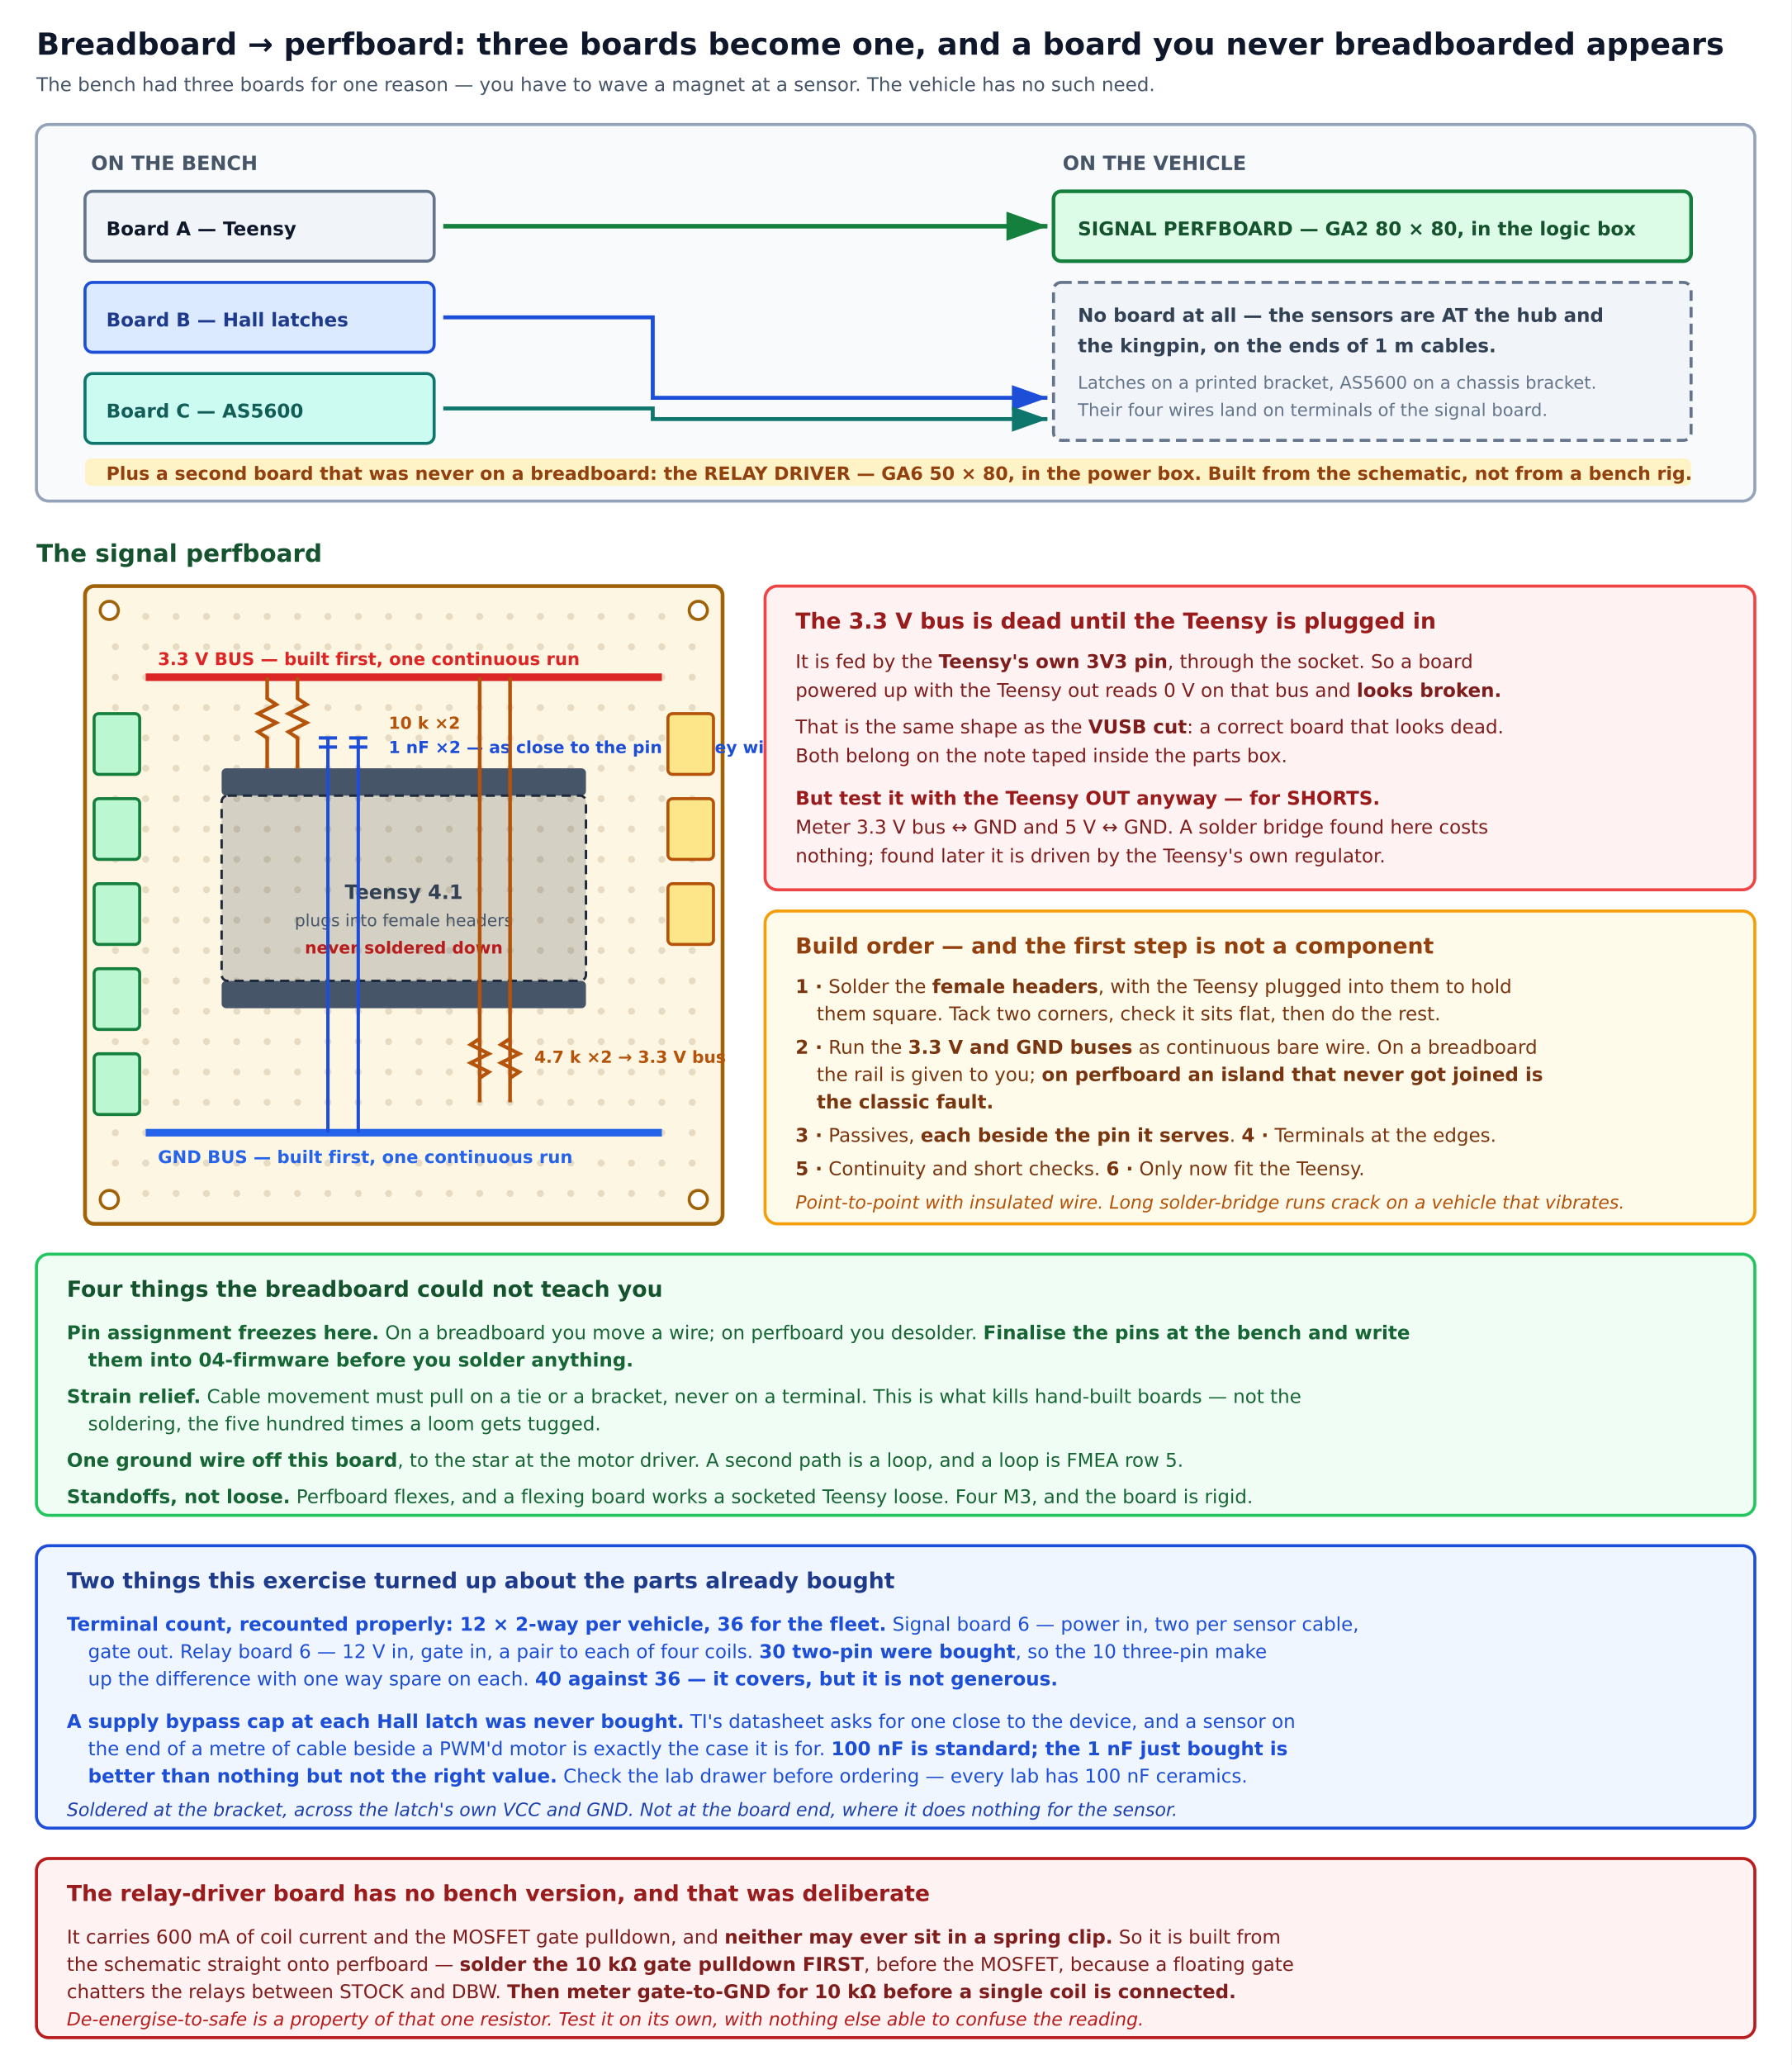
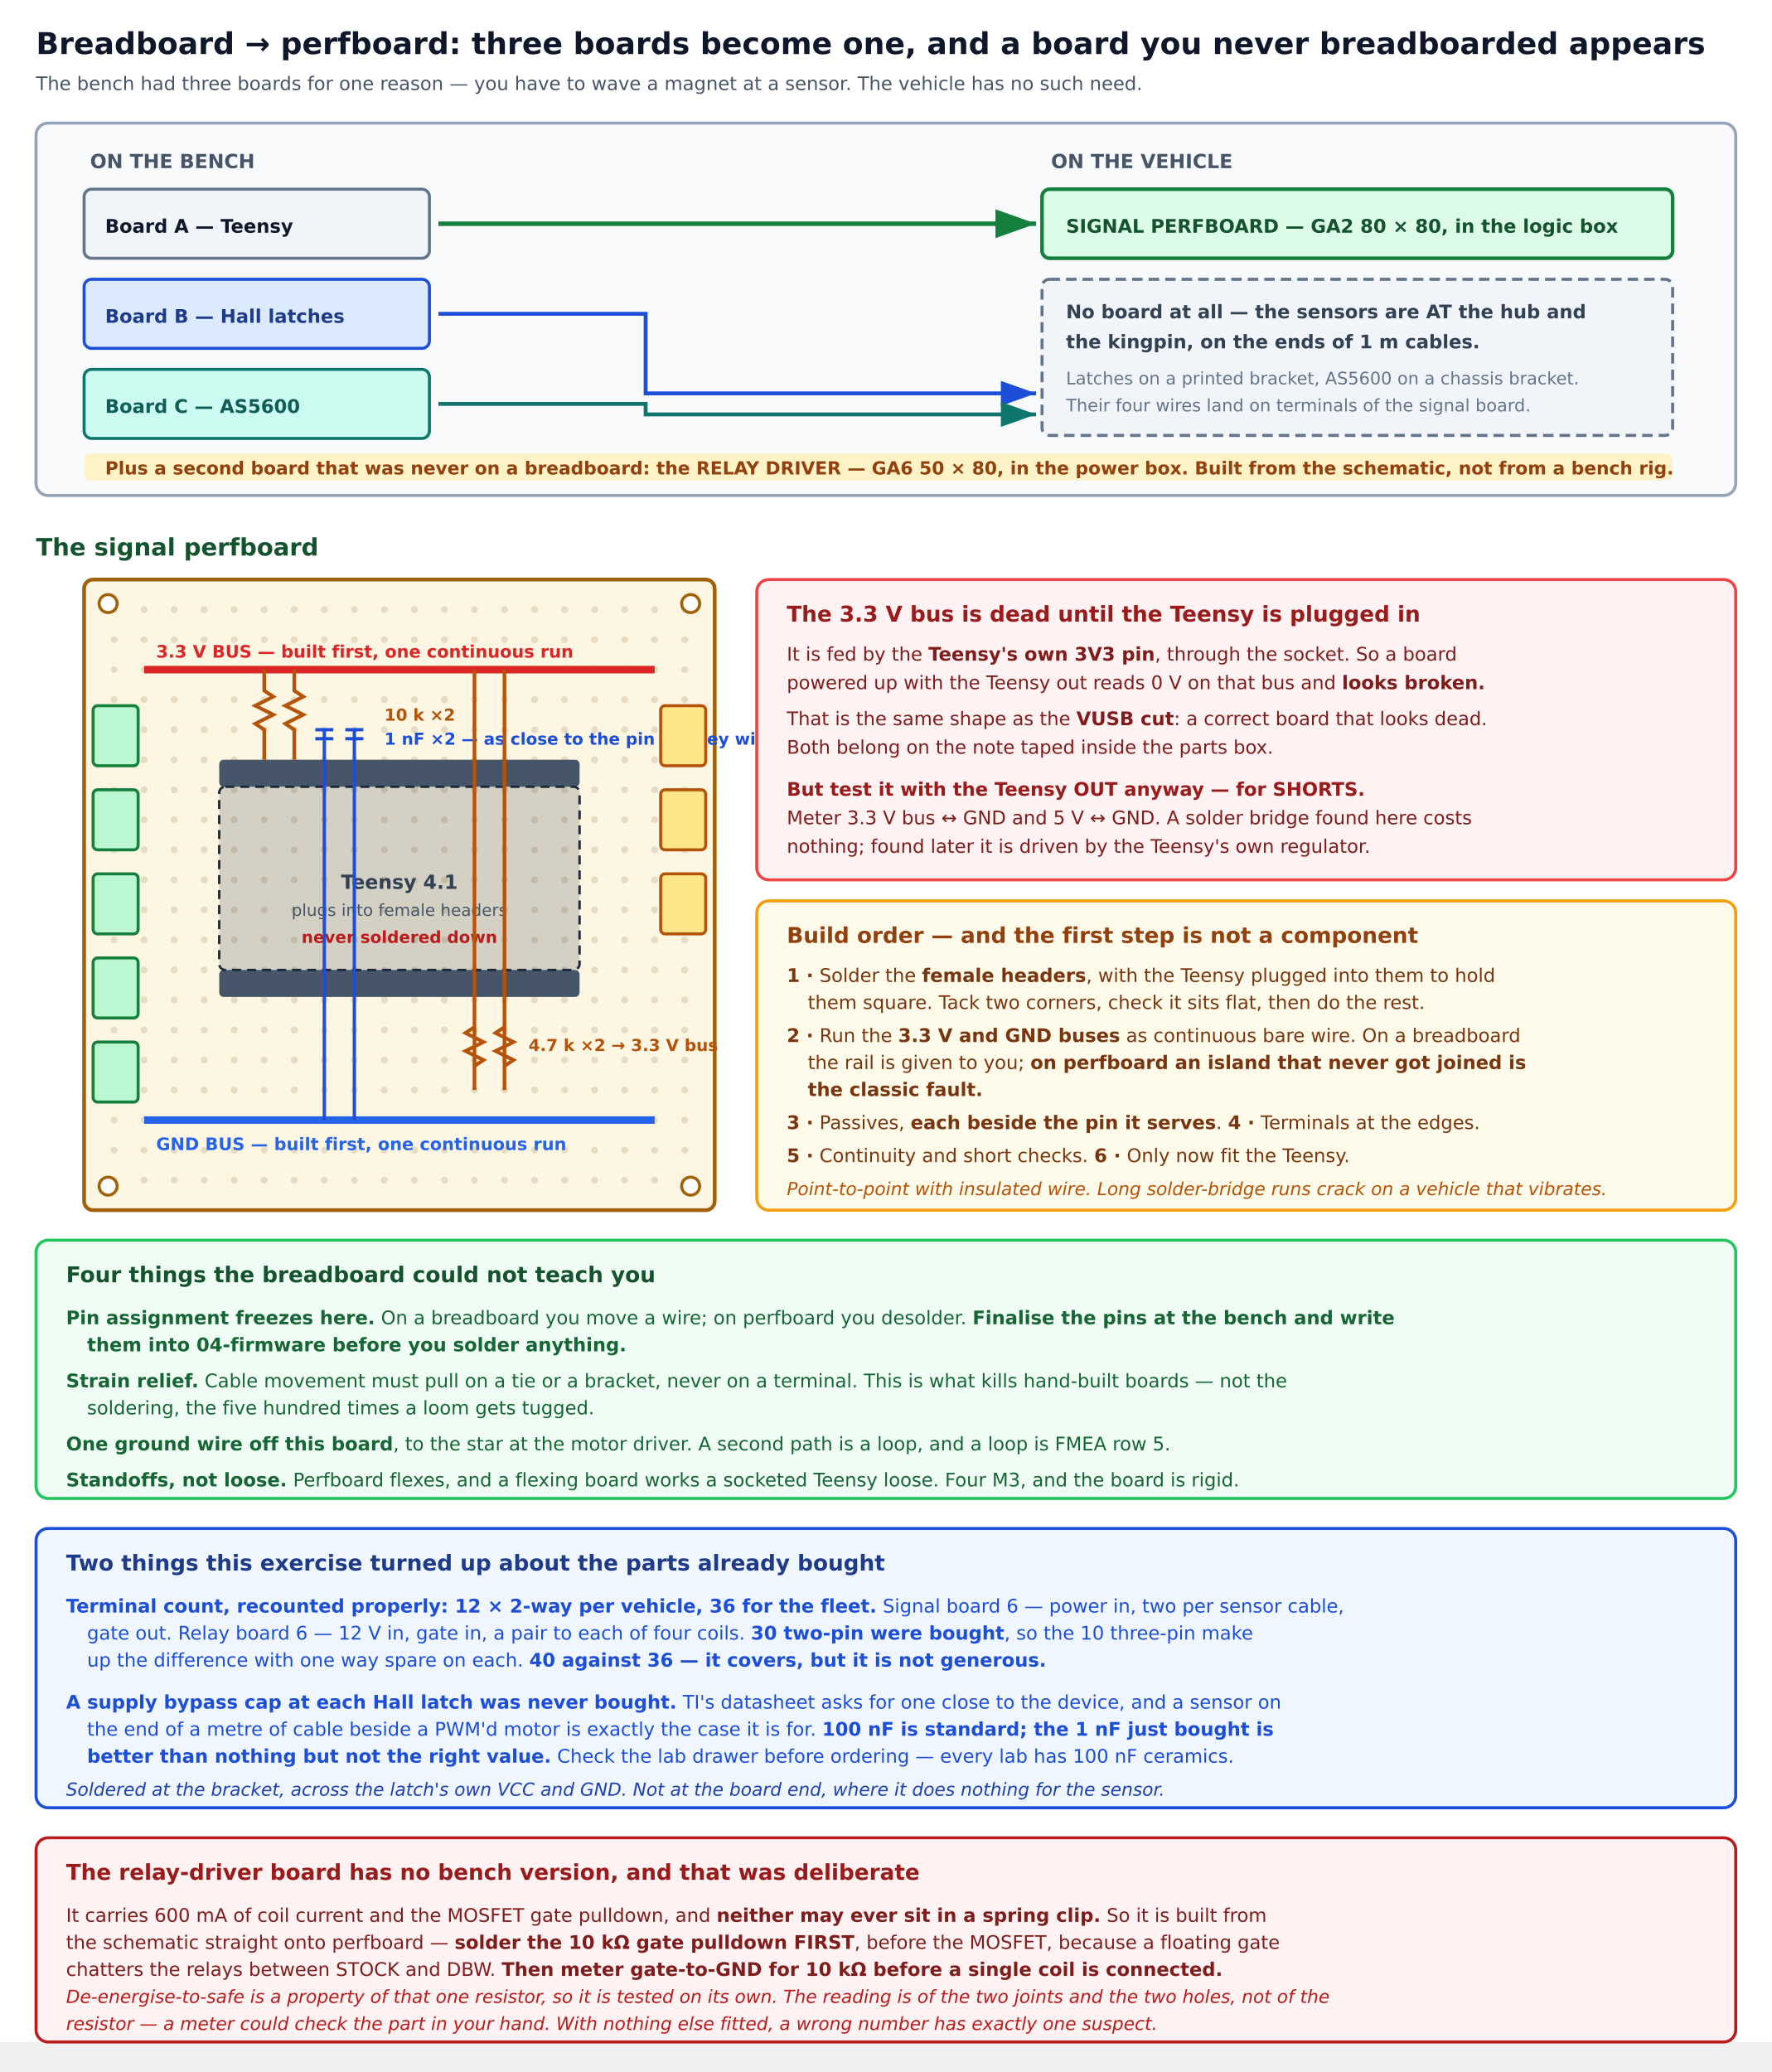
- <svg xmlns="http://www.w3.org/2000/svg" viewBox="0 0 1180 1360" width="1180" height="1360" font-family="DejaVu Sans, Helvetica, Arial, sans-serif">
+ <svg xmlns="http://www.w3.org/2000/svg" viewBox="0 0 1180 1380" width="1180" height="1380" font-family="DejaVu Sans, Helvetica, Arial, sans-serif">
  <rect width="1180" height="1360" fill="#ffffff" />
  <text x="24" y="36" font-size="20" font-weight="bold" fill="#0f172a">
    Breadboard → perfboard: three boards become one, and a board you never breadboarded appears
  </text>
  <text x="24" y="60" font-size="12.5" fill="#475569">
    The bench had three boards for one reason — you have to wave a magnet at a sensor. The vehicle has no such need.
  </text>
  <rect x="24" y="82" width="1132" height="248" rx="8" fill="#f8fafc" stroke="#94a3b8" stroke-width="2" />
  <text x="60" y="112" font-size="13" font-weight="bold" fill="#475569">ON THE BENCH</text>
  <text x="700" y="112" font-size="13" font-weight="bold" fill="#475569">ON THE VEHICLE</text>
  <rect x="56" y="126" width="230" height="46" rx="5" fill="#f1f5f9" stroke="#64748b" stroke-width="2" />
  <text x="70" y="155" font-size="12.5" font-weight="bold" fill="#0f172a">Board A — Teensy</text>
  <rect x="56" y="186" width="230" height="46" rx="5" fill="#dbeafe" stroke="#1d4ed8" stroke-width="2" />
  <text x="70" y="215" font-size="12.5" font-weight="bold" fill="#1e3a8a">Board B — Hall latches</text>
  <rect x="56" y="246" width="230" height="46" rx="5" fill="#ccfbf1" stroke="#0f766e" stroke-width="2" />
  <text x="70" y="275" font-size="12.5" font-weight="bold" fill="#115e59">Board C — AS5600</text>
  <path d="M292,149 L690,149" stroke="#15803d" stroke-width="3" marker-end="url(#g)" />
  <path d="M292,209 L430,209 L430,262 L690,262" fill="none" stroke="#1d4ed8" stroke-width="2.6" marker-end="url(#b)" />
  <path d="M292,269 L430,269 L430,276 L690,276" fill="none" stroke="#0f766e" stroke-width="2.6" marker-end="url(#t)" />
  <defs>
    <marker id="g" markerWidth="10" markerHeight="10" refX="9" refY="3.2" orient="auto">
      <path d="M0,0 L0,6.4 L9,3.2 z" fill="#15803d" />
    </marker>
    <marker id="b" markerWidth="10" markerHeight="10" refX="9" refY="3.2" orient="auto">
      <path d="M0,0 L0,6.4 L9,3.2 z" fill="#1d4ed8" />
    </marker>
    <marker id="t" markerWidth="10" markerHeight="10" refX="9" refY="3.2" orient="auto">
      <path d="M0,0 L0,6.4 L9,3.2 z" fill="#0f766e" />
    </marker>
  </defs>
  <rect x="694" y="126" width="420" height="46" rx="5" fill="#dcfce7" stroke="#15803d" stroke-width="2.4" />
  <text x="710" y="155" font-size="12.5" font-weight="bold" fill="#14532d">SIGNAL PERFBOARD — GA2 80 × 80, in the logic box</text>
  <rect x="694" y="186" width="420" height="104" rx="5" fill="#f1f5f9" stroke="#64748b" stroke-width="2" stroke-dasharray="7 4" />
  <text x="710" y="212" font-size="12.5" font-weight="bold" fill="#334155">No board at all — the sensors are AT the hub and</text>
  <text x="710" y="232" font-size="12.5" font-weight="bold" fill="#334155">the kingpin, on the ends of 1 m cables.</text>
  <text x="710" y="256" font-size="11.5" fill="#64748b">Latches on a printed bracket, AS5600 on a chassis bracket.</text>
  <text x="710" y="274" font-size="11.5" fill="#64748b">Their four wires land on terminals of the signal board.</text>
  <rect x="694" y="302" width="420" height="0" fill="none" />
  <rect x="56" y="302" width="1058" height="0" fill="none" />
  <rect x="56" y="302" width="1058" height="18" rx="4" fill="#fef3c7" />
  <text x="70" y="316" font-size="12" font-weight="bold" fill="#92400e">
    Plus a second board that was never on a breadboard: the RELAY DRIVER — GA6 50 × 80, in the power box. Built from the schematic, not from a bench rig.
  </text>
  <text x="24" y="370" font-size="16" font-weight="bold" fill="#14532d">The signal perfboard</text>
  <rect x="56" y="386" width="420" height="420" rx="6" fill="#fdf6e3" stroke="#a16207" stroke-width="2.5" />
  <g fill="#e7dcc3">
    <g id="pr">
      <circle cx="76" cy="406" r="2.3" />
      <circle cx="96" cy="406" r="2.3" />
      <circle cx="116" cy="406" r="2.3" />
      <circle cx="136" cy="406" r="2.3" />
      <circle cx="156" cy="406" r="2.3" />
      <circle cx="176" cy="406" r="2.3" />
      <circle cx="196" cy="406" r="2.3" />
      <circle cx="216" cy="406" r="2.3" />
      <circle cx="236" cy="406" r="2.3" />
      <circle cx="256" cy="406" r="2.3" />
      <circle cx="276" cy="406" r="2.3" />
      <circle cx="296" cy="406" r="2.3" />
      <circle cx="316" cy="406" r="2.3" />
      <circle cx="336" cy="406" r="2.3" />
      <circle cx="356" cy="406" r="2.3" />
      <circle cx="376" cy="406" r="2.3" />
      <circle cx="396" cy="406" r="2.3" />
      <circle cx="416" cy="406" r="2.3" />
      <circle cx="436" cy="406" r="2.3" />
      <circle cx="456" cy="406" r="2.3" />
    </g>
    <use href="#pr" y="20" />
    <use href="#pr" y="40" />
    <use href="#pr" y="60" />
    <use href="#pr" y="80" />
    <use href="#pr" y="100" />
    <use href="#pr" y="120" />
    <use href="#pr" y="140" />
    <use href="#pr" y="160" />
    <use href="#pr" y="180" />
    <use href="#pr" y="200" />
    <use href="#pr" y="220" />
    <use href="#pr" y="240" />
    <use href="#pr" y="260" />
    <use href="#pr" y="280" />
    <use href="#pr" y="300" />
    <use href="#pr" y="320" />
    <use href="#pr" y="340" />
    <use href="#pr" y="360" />
    <use href="#pr" y="380" />
  </g>
  <g fill="#ffffff" stroke="#a16207" stroke-width="2">
    <circle cx="72" cy="402" r="6" />
    <circle cx="460" cy="402" r="6" />
    <circle cx="72" cy="790" r="6" />
    <circle cx="460" cy="790" r="6" />
  </g>
  <line x1="96" y1="446" x2="436" y2="446" stroke="#dc2626" stroke-width="5" />
  <line x1="96" y1="746" x2="436" y2="746" stroke="#2563eb" stroke-width="5" />
  <text x="104" y="438" font-size="11.5" font-weight="bold" fill="#dc2626">3.3 V BUS — built first, one continuous run</text>
  <text x="104" y="766" font-size="11.5" font-weight="bold" fill="#2563eb">GND BUS — built first, one continuous run</text>
  <rect x="146" y="506" width="240" height="18" rx="3" fill="#475569" />
  <rect x="146" y="646" width="240" height="18" rx="3" fill="#475569" />
  <rect x="146" y="524" width="240" height="122" rx="4" fill="#1e293b" fill-opacity="0.18" stroke="#1e293b" stroke-width="1.6" stroke-dasharray="6 4" />
  <text x="266" y="592" font-size="13" font-weight="bold" fill="#334155" text-anchor="middle">Teensy 4.1</text>
  <text x="266" y="610" font-size="11" fill="#475569" text-anchor="middle">plugs into female headers</text>
  <text x="266" y="628" font-size="11" font-weight="bold" fill="#b91c1c" text-anchor="middle">never soldered down</text>
  <g stroke="#b45309" stroke-width="2.4" fill="none">
    <path d="M176,506 L176,486 L170,482 L182,476 L170,470 L182,464 L176,460 L176,446" />
    <path d="M196,506 L196,486 L190,482 L202,476 L190,470 L202,464 L196,460 L196,446" />
  </g>
  <g stroke="#1d4ed8" stroke-width="2.2" fill="none">
    <path d="M216,506 L216,492 M210,492 L222,492 M210,486 L222,486 M216,486 L216,746" />
    <path d="M236,506 L236,492 M230,492 L242,492 M230,486 L242,486 M236,486 L236,746" />
  </g>
  <text x="256" y="480" font-size="11" font-weight="bold" fill="#b45309">10 k ×2</text>
  <text x="256" y="496" font-size="11" font-weight="bold" fill="#1d4ed8">1 nF ×2 — as close to the pin as they will go</text>
  <g stroke="#b45309" stroke-width="2.4" fill="none">
    <path d="M316,664 L316,684 L310,688 L322,694 L310,700 L322,706 L316,710 L316,726 L316,446" />
    <path d="M336,664 L336,684 L330,688 L342,694 L330,700 L342,706 L336,710 L336,726 L336,446" />
  </g>
  <text x="352" y="700" font-size="11" font-weight="bold" fill="#b45309">4.7 k ×2 → 3.3 V bus</text>
  <g fill="#bbf7d0" stroke="#15803d" stroke-width="2">
    <rect x="62" y="470" width="30" height="40" rx="3" />
    <rect x="62" y="526" width="30" height="40" rx="3" />
    <rect x="62" y="582" width="30" height="40" rx="3" />
    <rect x="62" y="638" width="30" height="40" rx="3" />
    <rect x="62" y="694" width="30" height="40" rx="3" />
  </g>
  <g fill="#fde68a" stroke="#b45309" stroke-width="2">
    <rect x="440" y="470" width="30" height="40" rx="3" />
    <rect x="440" y="526" width="30" height="40" rx="3" />
    <rect x="440" y="582" width="30" height="40" rx="3" />
  </g>
  <rect x="504" y="386" width="652" height="200" rx="8" fill="#fef2f2" stroke="#ef4444" stroke-width="2" />
  <text x="524" y="414" font-size="14.5" font-weight="bold" fill="#991b1b">The 3.3 V bus is dead until the Teensy is plugged in</text>
  <text x="524" y="440" font-size="12.5" fill="#7f1d1d">It is fed by the <tspan font-weight="bold">Teensy's own 3V3 pin</tspan>, through the socket. So a board</text>
  <text x="524" y="459" font-size="12.5" fill="#7f1d1d">powered up with the Teensy out reads 0 V on that bus and <tspan font-weight="bold">looks broken.</tspan>
  </text>
  <text x="524" y="483" font-size="12.5" fill="#7f1d1d">That is the same shape as the <tspan font-weight="bold">VUSB cut</tspan>: a correct board that looks dead.</text>
  <text x="524" y="502" font-size="12.5" fill="#7f1d1d">Both belong on the note taped inside the parts box.</text>
  <text x="524" y="530" font-size="12.5" font-weight="bold" fill="#991b1b">But test it with the Teensy OUT anyway — for SHORTS.</text>
  <text x="524" y="549" font-size="12.5" fill="#7f1d1d">Meter 3.3 V bus ↔ GND and 5 V ↔ GND. A solder bridge found here costs</text>
  <text x="524" y="568" font-size="12.5" fill="#7f1d1d">nothing; found later it is driven by the Teensy's own regulator.</text>
  <rect x="504" y="600" width="652" height="206" rx="8" fill="#fffbeb" stroke="#f59e0b" stroke-width="2" />
  <text x="524" y="628" font-size="14.5" font-weight="bold" fill="#92400e">Build order — and the first step is not a component</text>
  <text x="524" y="654" font-size="12.5" fill="#78350f">
    <tspan font-weight="bold">1 ·</tspan> Solder the <tspan font-weight="bold">female headers</tspan>, with the Teensy plugged into them to hold</text>
  <text x="538" y="672" font-size="12.5" fill="#78350f">them square. Tack two corners, check it sits flat, then do the rest.</text>
  <text x="524" y="694" font-size="12.5" fill="#78350f">
    <tspan font-weight="bold">2 ·</tspan> Run the <tspan font-weight="bold">3.3 V and GND buses</tspan> as continuous bare wire. On a breadboard</text>
  <text x="538" y="712" font-size="12.5" fill="#78350f">the rail is given to you; <tspan font-weight="bold">on perfboard an island that never got joined is</tspan>
  </text>
  <text x="538" y="730" font-size="12.5" fill="#78350f">
    <tspan font-weight="bold">the classic fault.</tspan>
  </text>
  <text x="524" y="752" font-size="12.5" fill="#78350f">
    <tspan font-weight="bold">3 ·</tspan> Passives, <tspan font-weight="bold">each beside the pin it serves</tspan>. <tspan font-weight="bold">4 ·</tspan> Terminals at the edges.</text>
  <text x="524" y="774" font-size="12.5" fill="#78350f">
    <tspan font-weight="bold">5 ·</tspan> Continuity and short checks. <tspan font-weight="bold">6 ·</tspan> Only now fit the Teensy.</text>
  <text x="524" y="796" font-size="12" font-style="italic" fill="#b45309">Point-to-point with insulated wire. Long solder-bridge runs crack on a vehicle that vibrates.</text>
  <rect x="24" y="826" width="1132" height="172" rx="8" fill="#f0fdf4" stroke="#22c55e" stroke-width="2" />
  <text x="44" y="854" font-size="14.5" font-weight="bold" fill="#14532d">Four things the breadboard could not teach you</text>
  <text x="44" y="882" font-size="12.5" fill="#166534">
    <tspan font-weight="bold">Pin assignment freezes here.</tspan> On a breadboard you move a wire; on perfboard you desolder. <tspan font-weight="bold">Finalise the pins at the bench and write</tspan>
  </text>
  <text x="58" y="900" font-size="12.5" fill="#166534">
    <tspan font-weight="bold">them into 04-firmware before you solder anything.</tspan>
  </text>
  <text x="44" y="924" font-size="12.5" fill="#166534">
    <tspan font-weight="bold">Strain relief.</tspan> Cable movement must pull on a tie or a bracket, never on a terminal. This is what kills hand-built boards — not the</text>
  <text x="58" y="942" font-size="12.5" fill="#166534">soldering, the five hundred times a loom gets tugged.</text>
  <text x="44" y="966" font-size="12.5" fill="#166534">
    <tspan font-weight="bold">One ground wire off this board</tspan>, to the star at the motor driver. A second path is a loop, and a loop is FMEA row 5.</text>
  <text x="44" y="990" font-size="12.5" fill="#166534">
    <tspan font-weight="bold">Standoffs, not loose.</tspan> Perfboard flexes, and a flexing board works a socketed Teensy loose. Four M3, and the board is rigid.</text>
  <rect x="24" y="1018" width="1132" height="186" rx="8" fill="#eff6ff" stroke="#1d4ed8" stroke-width="2" />
  <text x="44" y="1046" font-size="14.5" font-weight="bold" fill="#1e3a8a">Two things this exercise turned up about the parts already bought</text>
  <text x="44" y="1074" font-size="12.5" fill="#1d4ed8">
    <tspan font-weight="bold">Terminal count, recounted properly: 12 × 2-way per vehicle, 36 for the fleet.</tspan> Signal board 6 — power in, two per sensor cable,</text>
  <text x="58" y="1092" font-size="12.5" fill="#1d4ed8">gate out. Relay board 6 — 12 V in, gate in, a pair to each of four coils. <tspan font-weight="bold">30 two-pin were bought</tspan>, so the 10 three-pin make</text>
  <text x="58" y="1110" font-size="12.5" fill="#1d4ed8">up the difference with one way spare on each. <tspan font-weight="bold">40 against 36 — it covers, but it is not generous.</tspan>
  </text>
  <text x="44" y="1138" font-size="12.5" fill="#1d4ed8">
    <tspan font-weight="bold">A supply bypass cap at each Hall latch was never bought.</tspan> TI's datasheet asks for one close to the device, and a sensor on</text>
  <text x="58" y="1156" font-size="12.5" fill="#1d4ed8">the end of a metre of cable beside a PWM'd motor is exactly the case it is for. <tspan font-weight="bold">100 nF is standard; the 1 nF just bought is</tspan>
  </text>
  <text x="58" y="1174" font-size="12.5" fill="#1d4ed8">
    <tspan font-weight="bold">better than nothing but not the right value.</tspan> Check the lab drawer before ordering — every lab has 100 nF ceramics.</text>
  <text x="44" y="1196" font-size="12" font-style="italic" fill="#1e40af">Soldered at the bracket, across the latch's own VCC and GND. Not at the board end, where it does nothing for the sensor.</text>
-   <rect x="24" y="1224" width="1132" height="118" rx="8" fill="#fef2f2" stroke="#b91c1c" stroke-width="2" />
+   <rect x="24" y="1224" width="1132" height="136" rx="8" fill="#fef2f2" stroke="#b91c1c" stroke-width="2" />
  <text x="44" y="1252" font-size="14.5" font-weight="bold" fill="#991b1b">The relay-driver board has no bench version, and that was deliberate</text>
  <text x="44" y="1280" font-size="12.5" fill="#7f1d1d">It carries 600 mA of coil current and the MOSFET gate pulldown, and <tspan font-weight="bold">neither may ever sit in a spring clip.</tspan> So it is built from</text>
  <text x="44" y="1298" font-size="12.5" fill="#7f1d1d">the schematic straight onto perfboard — <tspan font-weight="bold">solder the 10 kΩ gate pulldown FIRST</tspan>, before the MOSFET, because a floating gate</text>
  <text x="44" y="1316" font-size="12.5" fill="#7f1d1d">chatters the relays between STOCK and DBW. <tspan font-weight="bold">Then meter gate-to-GND for 10 kΩ before a single coil is connected.</tspan>
  </text>
-   <text x="44" y="1334" font-size="12" font-style="italic" fill="#b91c1c">De-energise-to-safe is a property of that one resistor. Test it on its own, with nothing else able to confuse the reading.</text>
+   <text x="44" y="1334" font-size="12" font-style="italic" fill="#b91c1c">De-energise-to-safe is a property of that one resistor, so it is tested on its own. The reading is of the two joints and the two holes, not of the</text>
+   <text x="44" y="1352" font-size="12" font-style="italic" fill="#b91c1c">resistor — a meter could check the part in your hand. With nothing else fitted, a wrong number has exactly one suspect.</text>
</svg>
